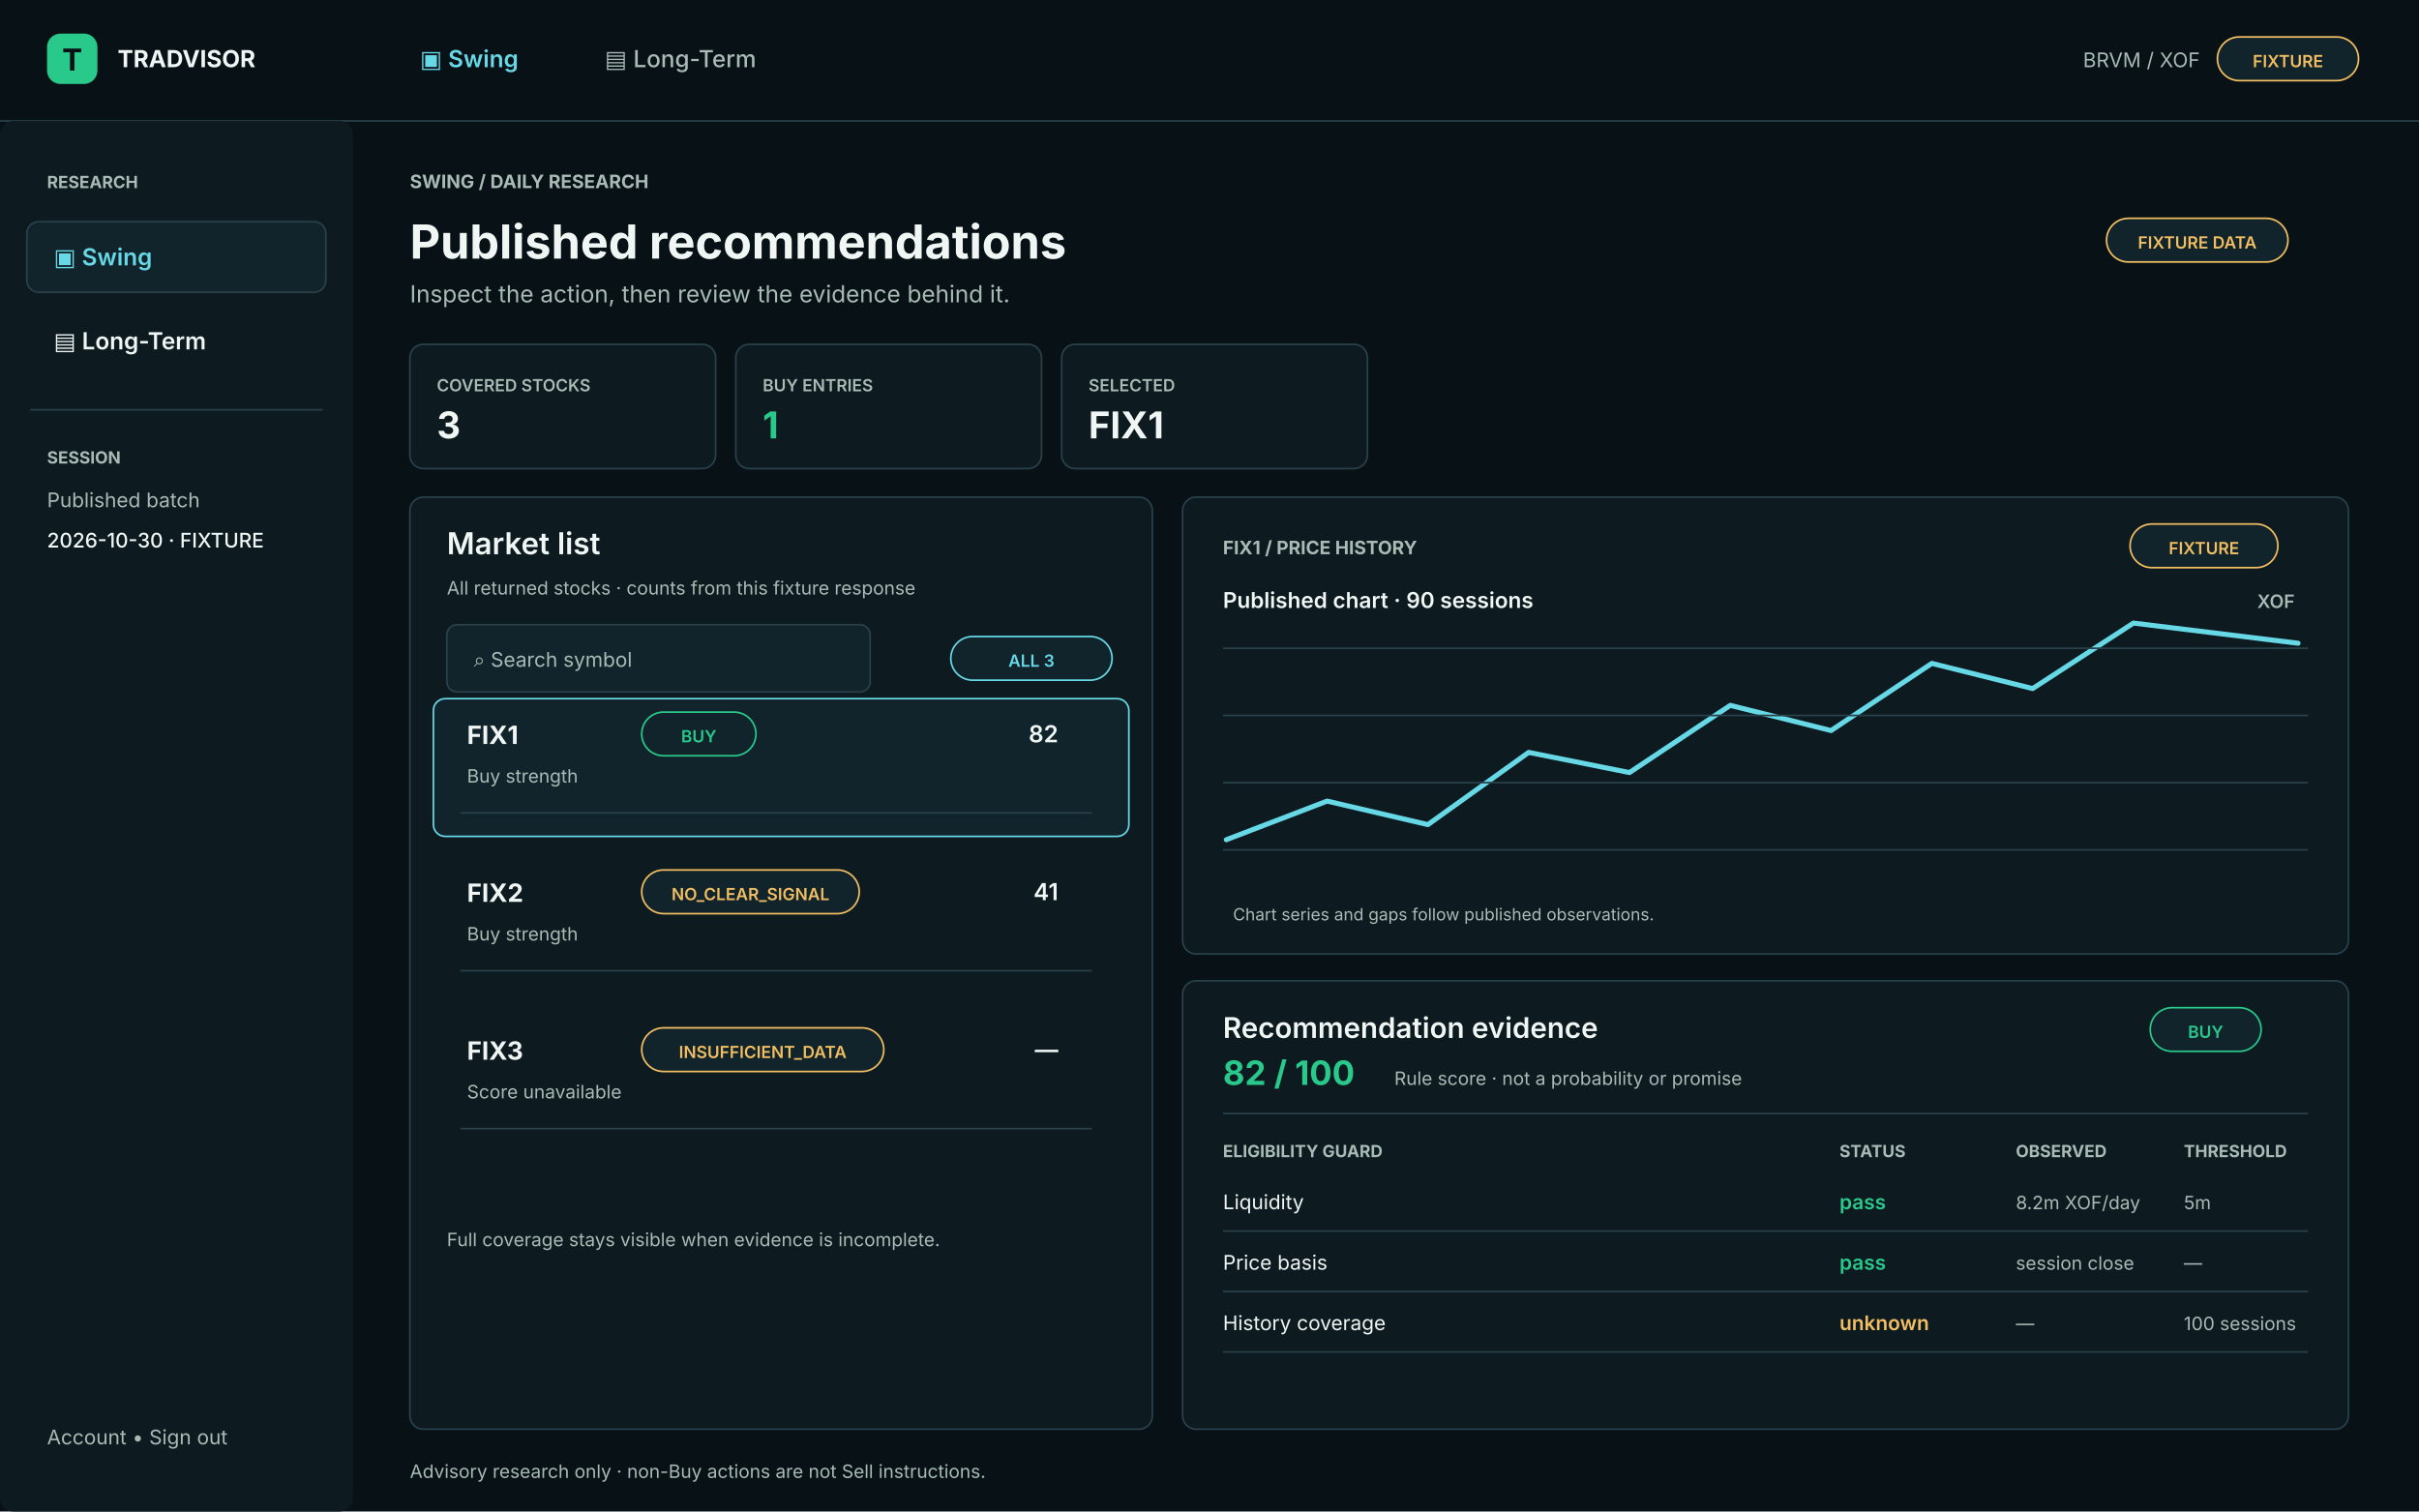
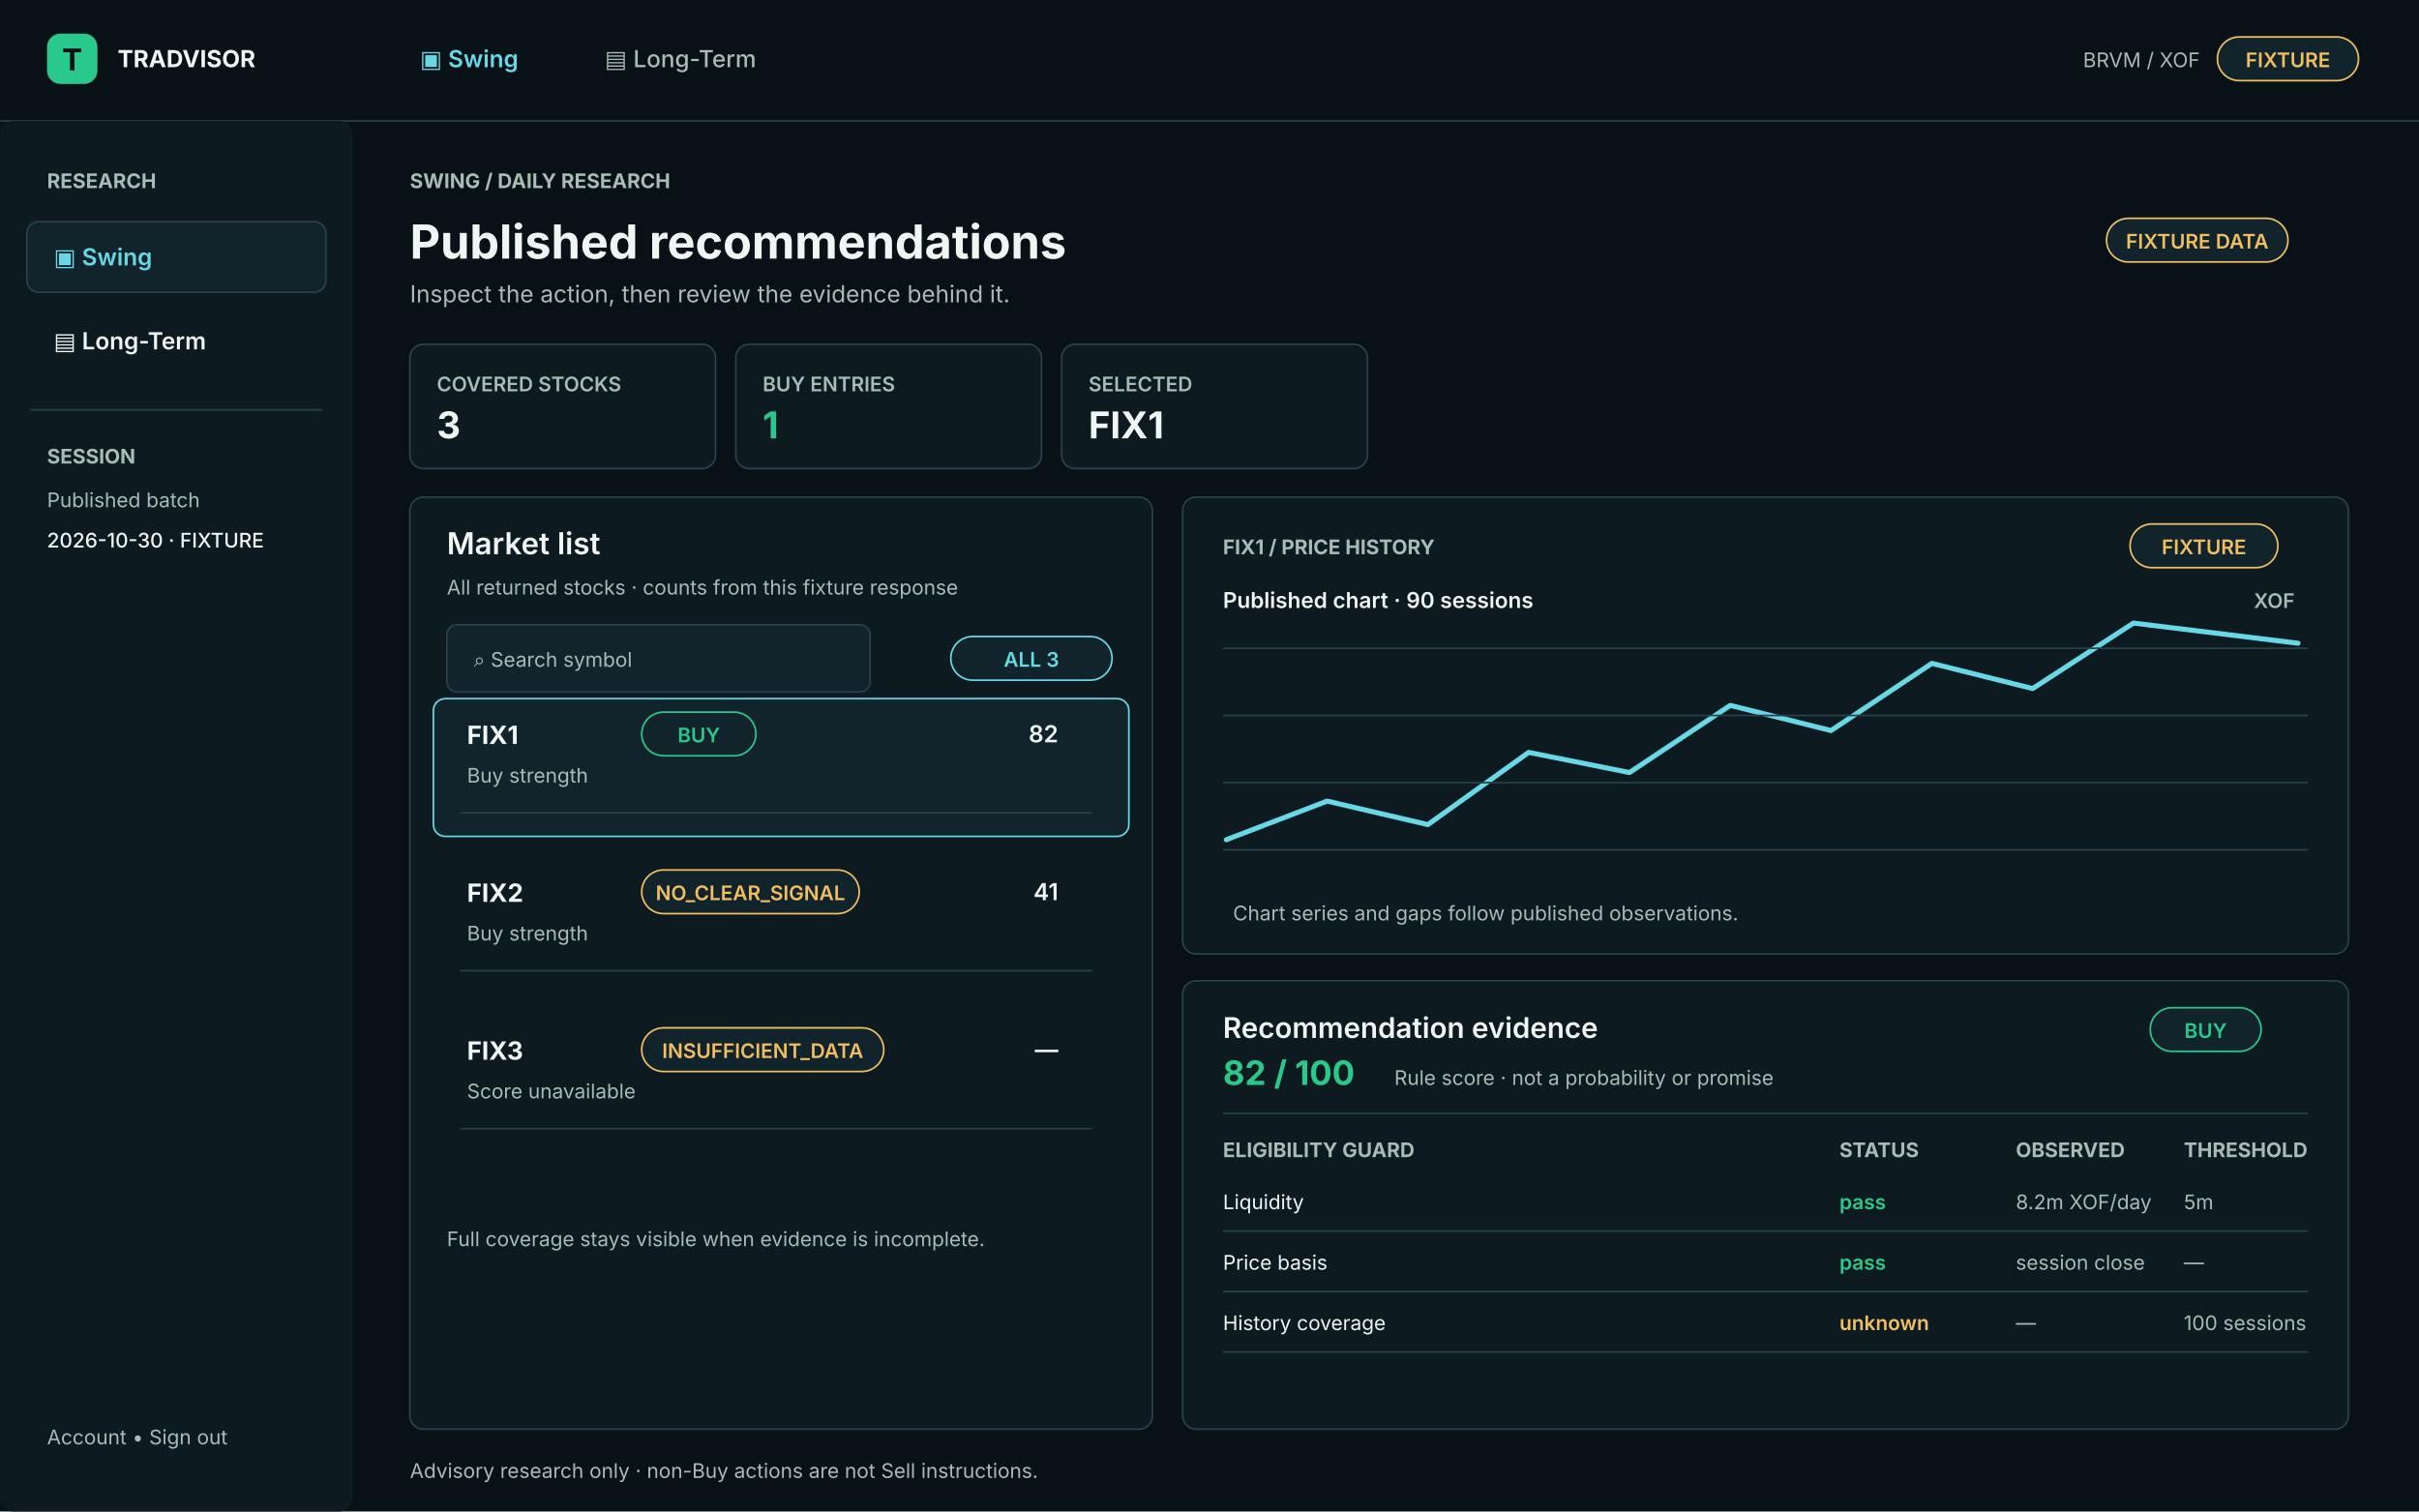
<svg xmlns="http://www.w3.org/2000/svg" width="1440" height="900" viewBox="0 0 1440 900" role="img" aria-labelledby="title desc">
  <rect width="100%" height="100%" fill="#081116" />
  <rect x="28" y="20" width="30" height="30" rx="8" fill="#29C98B" />
  <text x="43" y="42" fill="#081116" font-family="IBM Plex Sans,Inter,Arial,sans-serif" font-size="18" font-weight="700" text-anchor="middle">T</text>
  <text x="70" y="40" fill="#F0F6F4" font-family="IBM Plex Sans,Inter,Arial,sans-serif" font-size="14" font-weight="700" text-anchor="start">TRADVISOR</text>
  <text x="250" y="40" fill="#67D8E6" font-family="IBM Plex Sans,Inter,Arial,sans-serif" font-size="14" font-weight="600" text-anchor="start">▣  Swing</text>
  <text x="360" y="40" fill="#A8BBB5" font-family="IBM Plex Sans,Inter,Arial,sans-serif" font-size="14" font-weight="500" text-anchor="start">▤  Long-Term</text>
  <text x="1240" y="40" fill="#A8BBB5" font-family="IBM Plex Sans,Inter,Arial,sans-serif" font-size="12" font-weight="400" text-anchor="start">BRVM / XOF</text>
  <rect x="1320" y="22" width="84" height="26" rx="13" fill="#12242B" stroke="#F2BE62" />
-   <text x="1362.0" y="40" fill="#F2BE62" font-family="IBM Plex Sans,Inter,Arial,sans-serif" font-size="10" font-weight="600" text-anchor="middle">FIXTURE</text>
+   <text x="1362.0" y="40" fill="#F2BE62" font-family="IBM Plex Sans,Inter,Arial,sans-serif" font-size="12" font-weight="600" text-anchor="middle">FIXTURE</text>
  <path d="M0 72H1440" stroke="#29414A" stroke-width="1" />
  <rect x="0" y="72" width="210" height="828" rx="8" fill="#0D1A20" />
-   <text x="28" y="112" fill="#A8BBB5" font-family="IBM Plex Sans,Inter,Arial,sans-serif" font-size="10" font-weight="700" text-anchor="start">RESEARCH</text>
+   <text x="28" y="112" fill="#A8BBB5" font-family="IBM Plex Sans,Inter,Arial,sans-serif" font-size="12" font-weight="700" text-anchor="start">RESEARCH</text>
  <rect x="16" y="132" width="178" height="42" rx="7" fill="#12242B" stroke="#29414A" />
  <text x="32" y="158" fill="#67D8E6" font-family="IBM Plex Sans,Inter,Arial,sans-serif" font-size="14" font-weight="600" text-anchor="start">▣   Swing</text>
  <rect x="16" y="182" width="178" height="42" rx="7" fill="#0D1A20" />
  <text x="32" y="208" fill="#F0F6F4" font-family="IBM Plex Sans,Inter,Arial,sans-serif" font-size="14" font-weight="600" text-anchor="start">▤   Long-Term</text>
  <path d="M18 244H192" stroke="#29414A" stroke-width="1" />
-   <text x="28" y="276" fill="#A8BBB5" font-family="IBM Plex Sans,Inter,Arial,sans-serif" font-size="10" font-weight="700" text-anchor="start">SESSION</text>
+   <text x="28" y="276" fill="#A8BBB5" font-family="IBM Plex Sans,Inter,Arial,sans-serif" font-size="12" font-weight="700" text-anchor="start">SESSION</text>
  <text x="28" y="302" fill="#A8BBB5" font-family="IBM Plex Sans,Inter,Arial,sans-serif" font-size="12" font-weight="400" text-anchor="start">Published batch</text>
  <text x="28" y="326" fill="#F0F6F4" font-family="IBM Plex Sans,Inter,Arial,sans-serif" font-size="12" font-weight="500" text-anchor="start">2026-10-30 · FIXTURE</text>
  <text x="28" y="860" fill="#A8BBB5" font-family="IBM Plex Sans,Inter,Arial,sans-serif" font-size="12" font-weight="400" text-anchor="start">Account  •  Sign out</text>
-   <text x="244" y="112" fill="#A8BBB5" font-family="IBM Plex Sans,Inter,Arial,sans-serif" font-size="11" font-weight="700" text-anchor="start">SWING  /  DAILY RESEARCH</text>
+   <text x="244" y="112" fill="#A8BBB5" font-family="IBM Plex Sans,Inter,Arial,sans-serif" font-size="12" font-weight="700" text-anchor="start">SWING  /  DAILY RESEARCH</text>
  <text x="244" y="154" fill="#F0F6F4" font-family="IBM Plex Sans,Inter,Arial,sans-serif" font-size="28" font-weight="650" text-anchor="start">Published recommendations</text>
  <text x="244" y="180" fill="#A8BBB5" font-family="IBM Plex Sans,Inter,Arial,sans-serif" font-size="14" font-weight="400" text-anchor="start">Inspect the action, then review the evidence behind it.</text>
  <rect x="1254" y="130" width="108" height="26" rx="13" fill="#12242B" stroke="#F2BE62" />
-   <text x="1308.0" y="148" fill="#F2BE62" font-family="IBM Plex Sans,Inter,Arial,sans-serif" font-size="10" font-weight="600" text-anchor="middle">FIXTURE DATA</text>
+   <text x="1308.0" y="148" fill="#F2BE62" font-family="IBM Plex Sans,Inter,Arial,sans-serif" font-size="12" font-weight="600" text-anchor="middle">FIXTURE DATA</text>
  <rect x="244" y="205" width="182" height="74" rx="8" fill="#0D1A20" stroke="#29414A" />
-   <text x="260" y="233" fill="#A8BBB5" font-family="IBM Plex Sans,Inter,Arial,sans-serif" font-size="10" font-weight="600" text-anchor="start">COVERED STOCKS</text>
+   <text x="260" y="233" fill="#A8BBB5" font-family="IBM Plex Sans,Inter,Arial,sans-serif" font-size="12" font-weight="600" text-anchor="start">COVERED STOCKS</text>
  <text x="260" y="261" fill="#F0F6F4" font-family="IBM Plex Sans,Inter,Arial,sans-serif" font-size="22" font-weight="650" text-anchor="start">3</text>
  <rect x="438" y="205" width="182" height="74" rx="8" fill="#0D1A20" stroke="#29414A" />
-   <text x="454" y="233" fill="#A8BBB5" font-family="IBM Plex Sans,Inter,Arial,sans-serif" font-size="10" font-weight="600" text-anchor="start">BUY ENTRIES</text>
+   <text x="454" y="233" fill="#A8BBB5" font-family="IBM Plex Sans,Inter,Arial,sans-serif" font-size="12" font-weight="600" text-anchor="start">BUY ENTRIES</text>
  <text x="454" y="261" fill="#29C98B" font-family="IBM Plex Sans,Inter,Arial,sans-serif" font-size="22" font-weight="650" text-anchor="start">1</text>
  <rect x="632" y="205" width="182" height="74" rx="8" fill="#0D1A20" stroke="#29414A" />
-   <text x="648" y="233" fill="#A8BBB5" font-family="IBM Plex Sans,Inter,Arial,sans-serif" font-size="10" font-weight="600" text-anchor="start">SELECTED</text>
+   <text x="648" y="233" fill="#A8BBB5" font-family="IBM Plex Sans,Inter,Arial,sans-serif" font-size="12" font-weight="600" text-anchor="start">SELECTED</text>
  <text x="648" y="261" fill="#F0F6F4" font-family="IBM Plex Sans,Inter,Arial,sans-serif" font-size="22" font-weight="650" text-anchor="start">FIX1</text>
  <rect x="244" y="296" width="442" height="555" rx="8" fill="#0D1A20" stroke="#29414A" />
  <text x="266" y="330" fill="#F0F6F4" font-family="IBM Plex Sans,Inter,Arial,sans-serif" font-size="18" font-weight="600" text-anchor="start">Market list</text>
-   <text x="266" y="354" fill="#A8BBB5" font-family="IBM Plex Sans,Inter,Arial,sans-serif" font-size="11" font-weight="400" text-anchor="start">All returned stocks · counts from this fixture response</text>
+   <text x="266" y="354" fill="#A8BBB5" font-family="IBM Plex Sans,Inter,Arial,sans-serif" font-size="12" font-weight="400" text-anchor="start">All returned stocks · counts from this fixture response</text>
  <rect x="266" y="372" width="252" height="40" rx="6" fill="#12242B" stroke="#29414A" />
  <text x="282" y="397" fill="#A8BBB5" font-family="IBM Plex Sans,Inter,Arial,sans-serif" font-size="12" font-weight="400" text-anchor="start">⌕  Search symbol</text>
  <rect x="566" y="379" width="96" height="26" rx="13" fill="#12242B" stroke="#67D8E6" />
-   <text x="614.0" y="397" fill="#67D8E6" font-family="IBM Plex Sans,Inter,Arial,sans-serif" font-size="10" font-weight="600" text-anchor="middle">ALL   3</text>
+   <text x="614.0" y="397" fill="#67D8E6" font-family="IBM Plex Sans,Inter,Arial,sans-serif" font-size="12" font-weight="600" text-anchor="middle">ALL   3</text>
  <rect x="258" y="416" width="414" height="82" rx="7" fill="#12242B" stroke="#67D8E6" />
  <text x="278" y="443" fill="#F0F6F4" font-family="IBM Plex Sans,Inter,Arial,sans-serif" font-size="15" font-weight="650" text-anchor="start">FIX1</text>
  <rect x="382" y="424" width="68" height="26" rx="13" fill="#12242B" stroke="#29C98B" />
-   <text x="416.0" y="442" fill="#29C98B" font-family="IBM Plex Sans,Inter,Arial,sans-serif" font-size="10" font-weight="600" text-anchor="middle">BUY</text>
+   <text x="416.0" y="442" fill="#29C98B" font-family="IBM Plex Sans,Inter,Arial,sans-serif" font-size="12" font-weight="600" text-anchor="middle">BUY</text>
  <text x="630" y="442" fill="#F0F6F4" font-family="IBM Plex Sans,Inter,Arial,sans-serif" font-size="14" font-weight="600" text-anchor="end">82</text>
-   <text x="278" y="466" fill="#A8BBB5" font-family="IBM Plex Sans,Inter,Arial,sans-serif" font-size="11" font-weight="400" text-anchor="start">Buy strength</text>
+   <text x="278" y="466" fill="#A8BBB5" font-family="IBM Plex Sans,Inter,Arial,sans-serif" font-size="12" font-weight="400" text-anchor="start">Buy strength</text>
  <path d="M274 484H650" stroke="#29414A" stroke-width="1" />
  <text x="278" y="537" fill="#F0F6F4" font-family="IBM Plex Sans,Inter,Arial,sans-serif" font-size="15" font-weight="650" text-anchor="start">FIX2</text>
  <rect x="382" y="518" width="129.5" height="26" rx="13" fill="#12242B" stroke="#F2BE62" />
-   <text x="446.75" y="536" fill="#F2BE62" font-family="IBM Plex Sans,Inter,Arial,sans-serif" font-size="10" font-weight="600" text-anchor="middle">NO_CLEAR_SIGNAL</text>
+   <text x="446.75" y="536" fill="#F2BE62" font-family="IBM Plex Sans,Inter,Arial,sans-serif" font-size="12" font-weight="600" text-anchor="middle">NO_CLEAR_SIGNAL</text>
  <text x="630" y="536" fill="#F0F6F4" font-family="IBM Plex Sans,Inter,Arial,sans-serif" font-size="14" font-weight="600" text-anchor="end">41</text>
-   <text x="278" y="560" fill="#A8BBB5" font-family="IBM Plex Sans,Inter,Arial,sans-serif" font-size="11" font-weight="400" text-anchor="start">Buy strength</text>
+   <text x="278" y="560" fill="#A8BBB5" font-family="IBM Plex Sans,Inter,Arial,sans-serif" font-size="12" font-weight="400" text-anchor="start">Buy strength</text>
  <path d="M274 578H650" stroke="#29414A" stroke-width="1" />
  <text x="278" y="631" fill="#F0F6F4" font-family="IBM Plex Sans,Inter,Arial,sans-serif" font-size="15" font-weight="650" text-anchor="start">FIX3</text>
  <rect x="382" y="612" width="144.1" height="26" rx="13" fill="#12242B" stroke="#F2BE62" />
-   <text x="454.05" y="630" fill="#F2BE62" font-family="IBM Plex Sans,Inter,Arial,sans-serif" font-size="10" font-weight="600" text-anchor="middle">INSUFFICIENT_DATA</text>
+   <text x="454.05" y="630" fill="#F2BE62" font-family="IBM Plex Sans,Inter,Arial,sans-serif" font-size="12" font-weight="600" text-anchor="middle">INSUFFICIENT_DATA</text>
  <text x="630" y="630" fill="#F0F6F4" font-family="IBM Plex Sans,Inter,Arial,sans-serif" font-size="14" font-weight="600" text-anchor="end">—</text>
-   <text x="278" y="654" fill="#A8BBB5" font-family="IBM Plex Sans,Inter,Arial,sans-serif" font-size="11" font-weight="400" text-anchor="start">Score unavailable</text>
+   <text x="278" y="654" fill="#A8BBB5" font-family="IBM Plex Sans,Inter,Arial,sans-serif" font-size="12" font-weight="400" text-anchor="start">Score unavailable</text>
  <path d="M274 672H650" stroke="#29414A" stroke-width="1" />
-   <text x="266" y="742" fill="#A8BBB5" font-family="IBM Plex Sans,Inter,Arial,sans-serif" font-size="11" font-weight="400" text-anchor="start">Full coverage stays visible when evidence is incomplete.</text>
+   <text x="266" y="742" fill="#A8BBB5" font-family="IBM Plex Sans,Inter,Arial,sans-serif" font-size="12" font-weight="400" text-anchor="start">Full coverage stays visible when evidence is incomplete.</text>
  <rect x="704" y="296" width="694" height="272" rx="8" fill="#0D1A20" stroke="#29414A" />
-   <text x="728" y="330" fill="#A8BBB5" font-family="IBM Plex Sans,Inter,Arial,sans-serif" font-size="11" font-weight="700" text-anchor="start">FIX1  /  PRICE HISTORY</text>
+   <text x="728" y="330" fill="#A8BBB5" font-family="IBM Plex Sans,Inter,Arial,sans-serif" font-size="12" font-weight="700" text-anchor="start">FIX1  /  PRICE HISTORY</text>
  <rect x="1268" y="312" width="88" height="26" rx="13" fill="#12242B" stroke="#F2BE62" />
-   <text x="1312.0" y="330" fill="#F2BE62" font-family="IBM Plex Sans,Inter,Arial,sans-serif" font-size="10" font-weight="600" text-anchor="middle">FIXTURE</text>
+   <text x="1312.0" y="330" fill="#F2BE62" font-family="IBM Plex Sans,Inter,Arial,sans-serif" font-size="12" font-weight="600" text-anchor="middle">FIXTURE</text>
  <text x="728" y="362" fill="#F0F6F4" font-family="IBM Plex Sans,Inter,Arial,sans-serif" font-size="13" font-weight="600" text-anchor="start">Published chart · 90 sessions</text>
-   <text x="1366" y="362" fill="#A8BBB5" font-family="IBM Plex Sans,Inter,Arial,sans-serif" font-size="11" font-weight="600" text-anchor="end">XOF</text>
+   <text x="1366" y="362" fill="#A8BBB5" font-family="IBM Plex Sans,Inter,Arial,sans-serif" font-size="12" font-weight="600" text-anchor="end">XOF</text>
  <polyline points="730,500 790,477 850,491 910,448 970,460 1030,420 1090,435 1150,395 1210,410 1270,371 1368,383" fill="none" stroke="#67D8E6" stroke-width="3" stroke-linecap="round" stroke-linejoin="round" />
  <path d="M728 386H1374" stroke="#29414A" stroke-width="1" />
  <path d="M728 426H1374" stroke="#29414A" stroke-width="1" />
  <path d="M728 466H1374" stroke="#29414A" stroke-width="1" />
  <path d="M728 506H1374" stroke="#29414A" stroke-width="1" />
-   <text x="734" y="548" fill="#A8BBB5" font-family="IBM Plex Sans,Inter,Arial,sans-serif" font-size="10" font-weight="400" text-anchor="start">Chart series and gaps follow published observations.</text>
+   <text x="734" y="548" fill="#A8BBB5" font-family="IBM Plex Sans,Inter,Arial,sans-serif" font-size="12" font-weight="400" text-anchor="start">Chart series and gaps follow published observations.</text>
  <rect x="704" y="584" width="694" height="267" rx="8" fill="#0D1A20" stroke="#29414A" />
  <text x="728" y="618" fill="#F0F6F4" font-family="IBM Plex Sans,Inter,Arial,sans-serif" font-size="17" font-weight="600" text-anchor="start">Recommendation evidence</text>
  <rect x="1280" y="600" width="66" height="26" rx="13" fill="#12242B" stroke="#29C98B" />
-   <text x="1313.0" y="618" fill="#29C98B" font-family="IBM Plex Sans,Inter,Arial,sans-serif" font-size="10" font-weight="600" text-anchor="middle">BUY</text>
+   <text x="1313.0" y="618" fill="#29C98B" font-family="IBM Plex Sans,Inter,Arial,sans-serif" font-size="12" font-weight="600" text-anchor="middle">BUY</text>
  <text x="728" y="646" fill="#29C98B" font-family="IBM Plex Sans,Inter,Arial,sans-serif" font-size="20" font-weight="650" text-anchor="start">82 / 100</text>
-   <text x="830" y="646" fill="#A8BBB5" font-family="IBM Plex Sans,Inter,Arial,sans-serif" font-size="11" font-weight="400" text-anchor="start">Rule score · not a probability or promise</text>
+   <text x="830" y="646" fill="#A8BBB5" font-family="IBM Plex Sans,Inter,Arial,sans-serif" font-size="12" font-weight="400" text-anchor="start">Rule score · not a probability or promise</text>
  <path d="M728 663H1374" stroke="#29414A" stroke-width="1" />
-   <text x="728" y="689" fill="#A8BBB5" font-family="IBM Plex Sans,Inter,Arial,sans-serif" font-size="10" font-weight="700" text-anchor="start">ELIGIBILITY GUARD</text>
-   <text x="1095" y="689" fill="#A8BBB5" font-family="IBM Plex Sans,Inter,Arial,sans-serif" font-size="10" font-weight="700" text-anchor="start">STATUS</text>
-   <text x="1200" y="689" fill="#A8BBB5" font-family="IBM Plex Sans,Inter,Arial,sans-serif" font-size="10" font-weight="700" text-anchor="start">OBSERVED</text>
-   <text x="1300" y="689" fill="#A8BBB5" font-family="IBM Plex Sans,Inter,Arial,sans-serif" font-size="10" font-weight="700" text-anchor="start">THRESHOLD</text>
+   <text x="728" y="689" fill="#A8BBB5" font-family="IBM Plex Sans,Inter,Arial,sans-serif" font-size="12" font-weight="700" text-anchor="start">ELIGIBILITY GUARD</text>
+   <text x="1095" y="689" fill="#A8BBB5" font-family="IBM Plex Sans,Inter,Arial,sans-serif" font-size="12" font-weight="700" text-anchor="start">STATUS</text>
+   <text x="1200" y="689" fill="#A8BBB5" font-family="IBM Plex Sans,Inter,Arial,sans-serif" font-size="12" font-weight="700" text-anchor="start">OBSERVED</text>
+   <text x="1300" y="689" fill="#A8BBB5" font-family="IBM Plex Sans,Inter,Arial,sans-serif" font-size="12" font-weight="700" text-anchor="start">THRESHOLD</text>
  <text x="728" y="720" fill="#F0F6F4" font-family="IBM Plex Sans,Inter,Arial,sans-serif" font-size="12" font-weight="400" text-anchor="start">Liquidity</text>
  <text x="1095" y="720" fill="#29C98B" font-family="IBM Plex Sans,Inter,Arial,sans-serif" font-size="12" font-weight="600" text-anchor="start">pass</text>
-   <text x="1200" y="720" fill="#A8BBB5" font-family="IBM Plex Sans,Inter,Arial,sans-serif" font-size="11" font-weight="400" text-anchor="start">8.2m XOF/day</text>
-   <text x="1300" y="720" fill="#A8BBB5" font-family="IBM Plex Sans,Inter,Arial,sans-serif" font-size="11" font-weight="400" text-anchor="start">5m</text>
+   <text x="1200" y="720" fill="#A8BBB5" font-family="IBM Plex Sans,Inter,Arial,sans-serif" font-size="12" font-weight="400" text-anchor="start">8.2m XOF/day</text>
+   <text x="1300" y="720" fill="#A8BBB5" font-family="IBM Plex Sans,Inter,Arial,sans-serif" font-size="12" font-weight="400" text-anchor="start">5m</text>
  <path d="M728 733H1374" stroke="#29414A" stroke-width="1" />
  <text x="728" y="756" fill="#F0F6F4" font-family="IBM Plex Sans,Inter,Arial,sans-serif" font-size="12" font-weight="400" text-anchor="start">Price basis</text>
  <text x="1095" y="756" fill="#29C98B" font-family="IBM Plex Sans,Inter,Arial,sans-serif" font-size="12" font-weight="600" text-anchor="start">pass</text>
-   <text x="1200" y="756" fill="#A8BBB5" font-family="IBM Plex Sans,Inter,Arial,sans-serif" font-size="11" font-weight="400" text-anchor="start">session close</text>
-   <text x="1300" y="756" fill="#A8BBB5" font-family="IBM Plex Sans,Inter,Arial,sans-serif" font-size="11" font-weight="400" text-anchor="start">—</text>
+   <text x="1200" y="756" fill="#A8BBB5" font-family="IBM Plex Sans,Inter,Arial,sans-serif" font-size="12" font-weight="400" text-anchor="start">session close</text>
+   <text x="1300" y="756" fill="#A8BBB5" font-family="IBM Plex Sans,Inter,Arial,sans-serif" font-size="12" font-weight="400" text-anchor="start">—</text>
  <path d="M728 769H1374" stroke="#29414A" stroke-width="1" />
  <text x="728" y="792" fill="#F0F6F4" font-family="IBM Plex Sans,Inter,Arial,sans-serif" font-size="12" font-weight="400" text-anchor="start">History coverage</text>
  <text x="1095" y="792" fill="#F2BE62" font-family="IBM Plex Sans,Inter,Arial,sans-serif" font-size="12" font-weight="600" text-anchor="start">unknown</text>
-   <text x="1200" y="792" fill="#A8BBB5" font-family="IBM Plex Sans,Inter,Arial,sans-serif" font-size="11" font-weight="400" text-anchor="start">—</text>
-   <text x="1300" y="792" fill="#A8BBB5" font-family="IBM Plex Sans,Inter,Arial,sans-serif" font-size="11" font-weight="400" text-anchor="start">100 sessions</text>
+   <text x="1200" y="792" fill="#A8BBB5" font-family="IBM Plex Sans,Inter,Arial,sans-serif" font-size="12" font-weight="400" text-anchor="start">—</text>
+   <text x="1300" y="792" fill="#A8BBB5" font-family="IBM Plex Sans,Inter,Arial,sans-serif" font-size="12" font-weight="400" text-anchor="start">100 sessions</text>
  <path d="M728 805H1374" stroke="#29414A" stroke-width="1" />
-   <text x="244" y="880" fill="#A8BBB5" font-family="IBM Plex Sans,Inter,Arial,sans-serif" font-size="11" font-weight="400" text-anchor="start">Advisory research only · non-Buy actions are not Sell instructions.</text>
+   <text x="244" y="880" fill="#A8BBB5" font-family="IBM Plex Sans,Inter,Arial,sans-serif" font-size="12" font-weight="400" text-anchor="start">Advisory research only · non-Buy actions are not Sell instructions.</text>
</svg>
